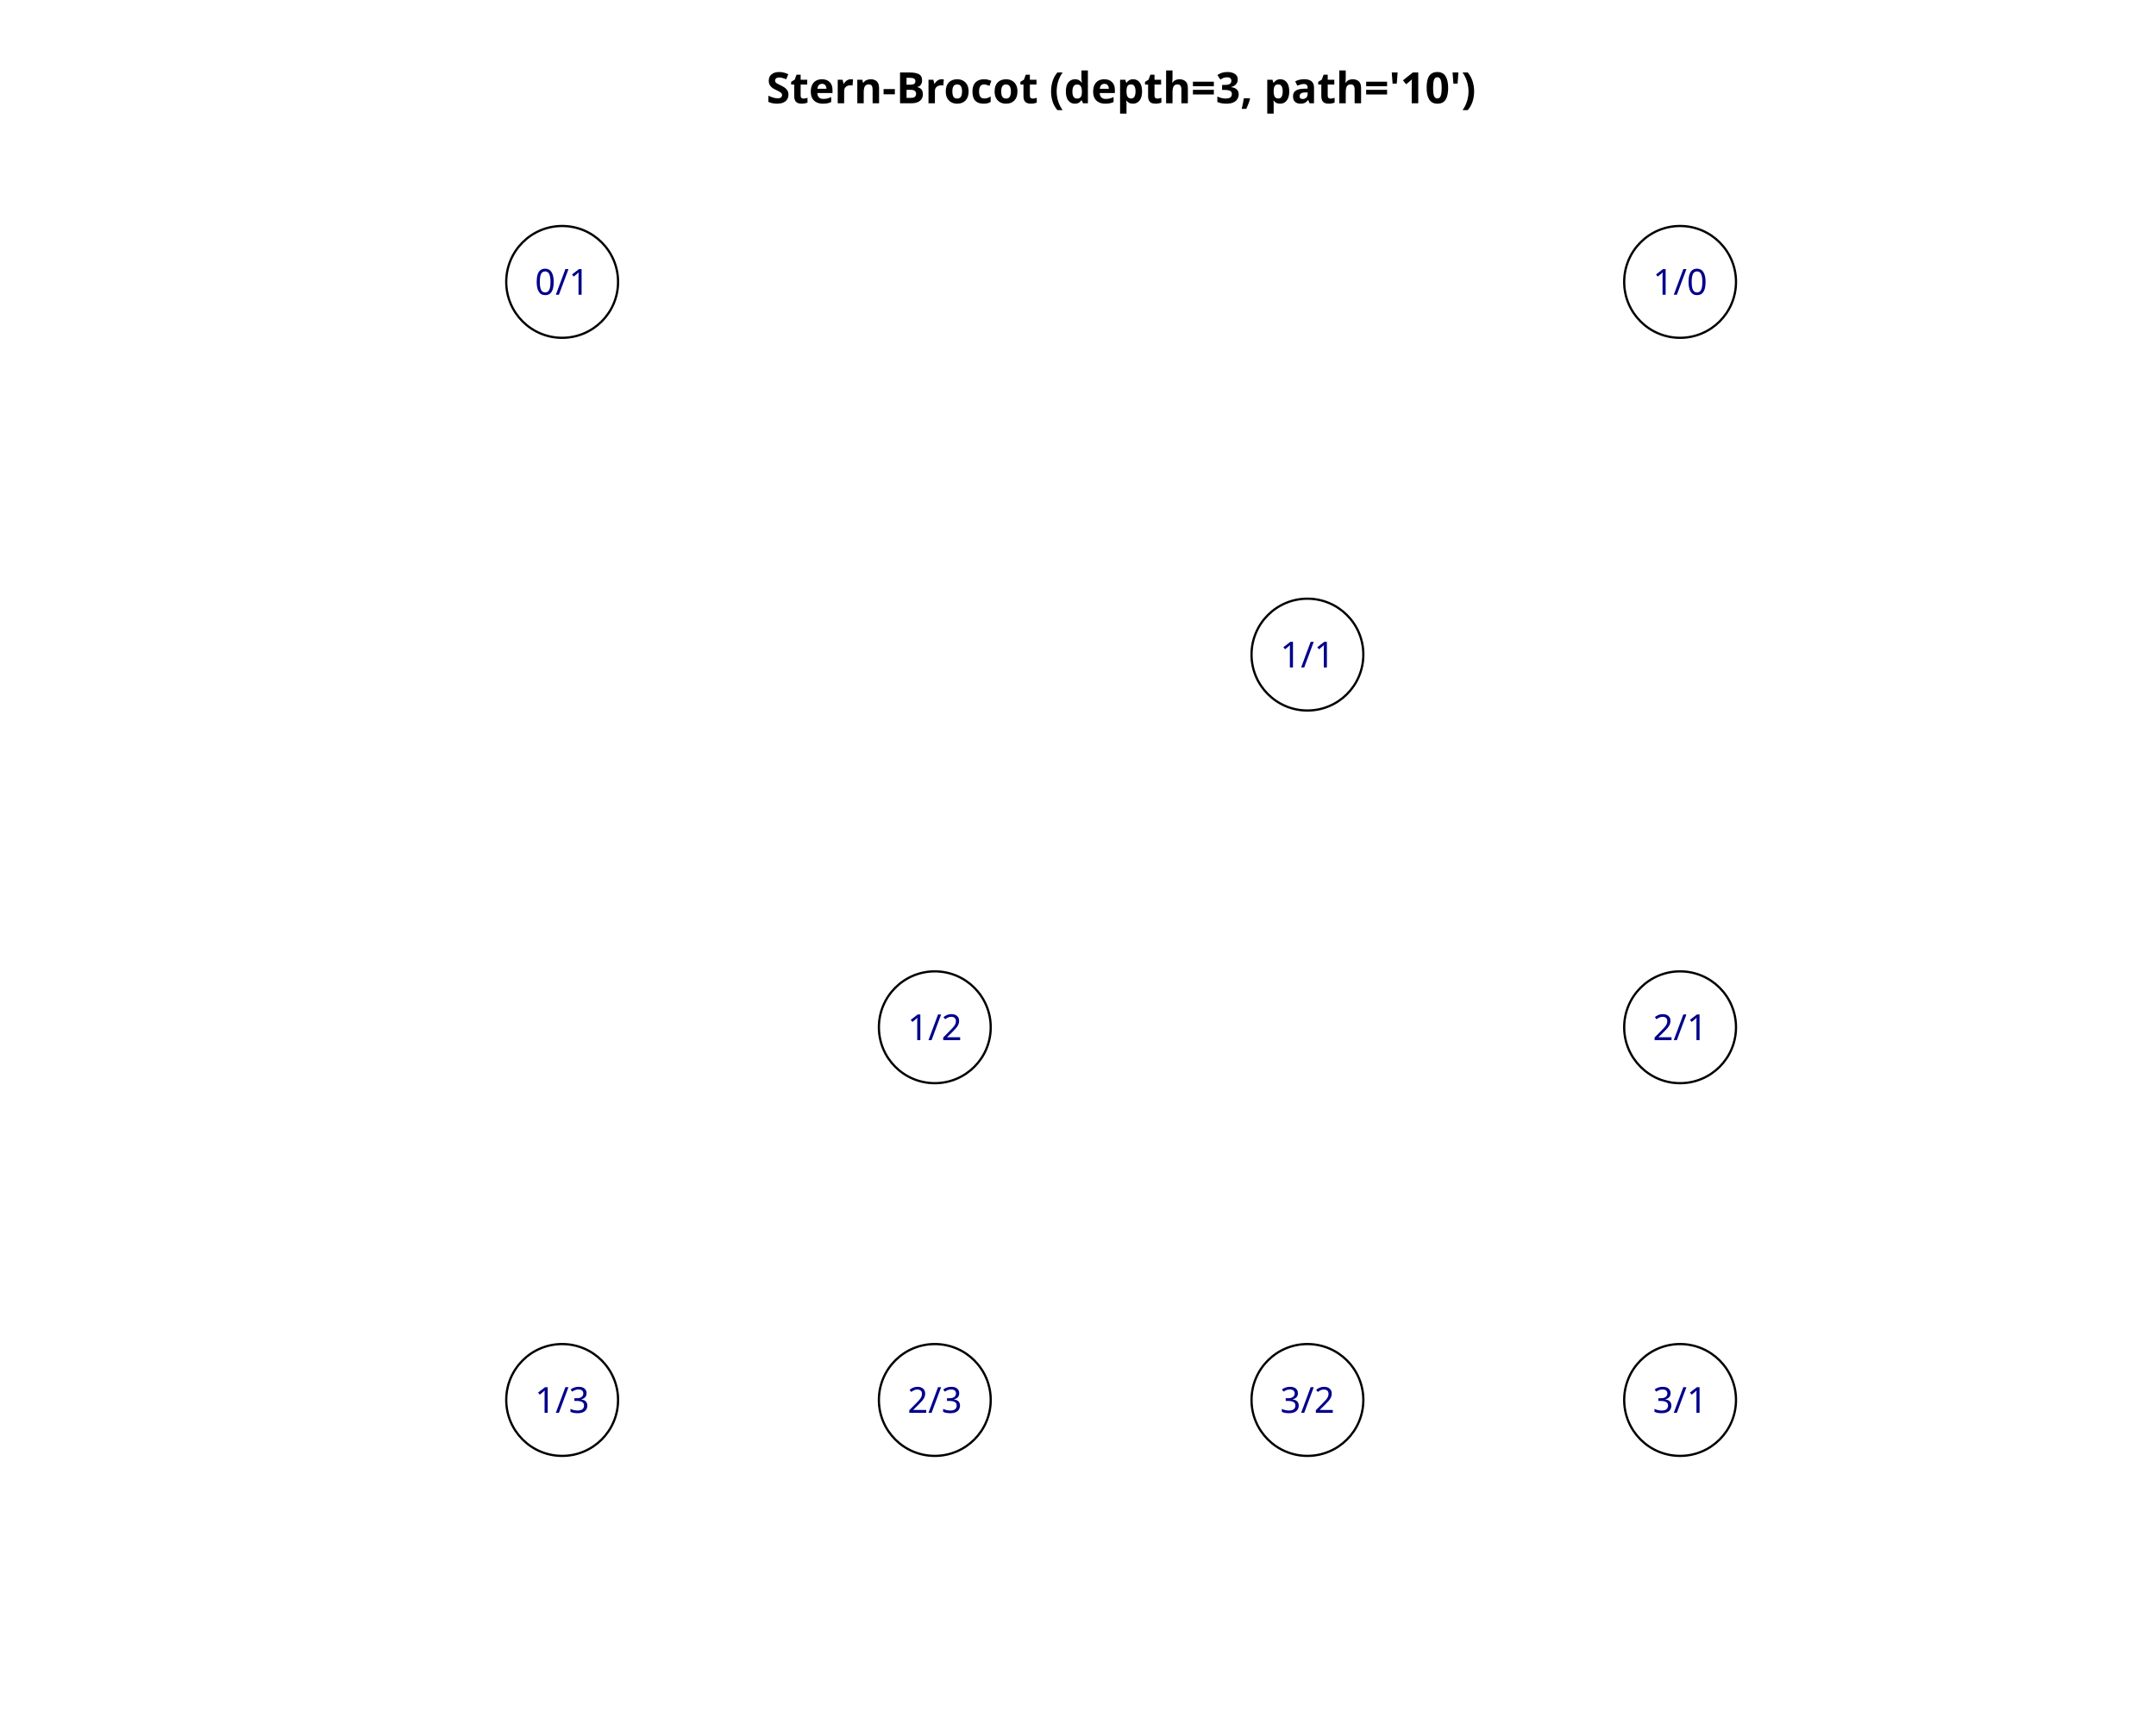
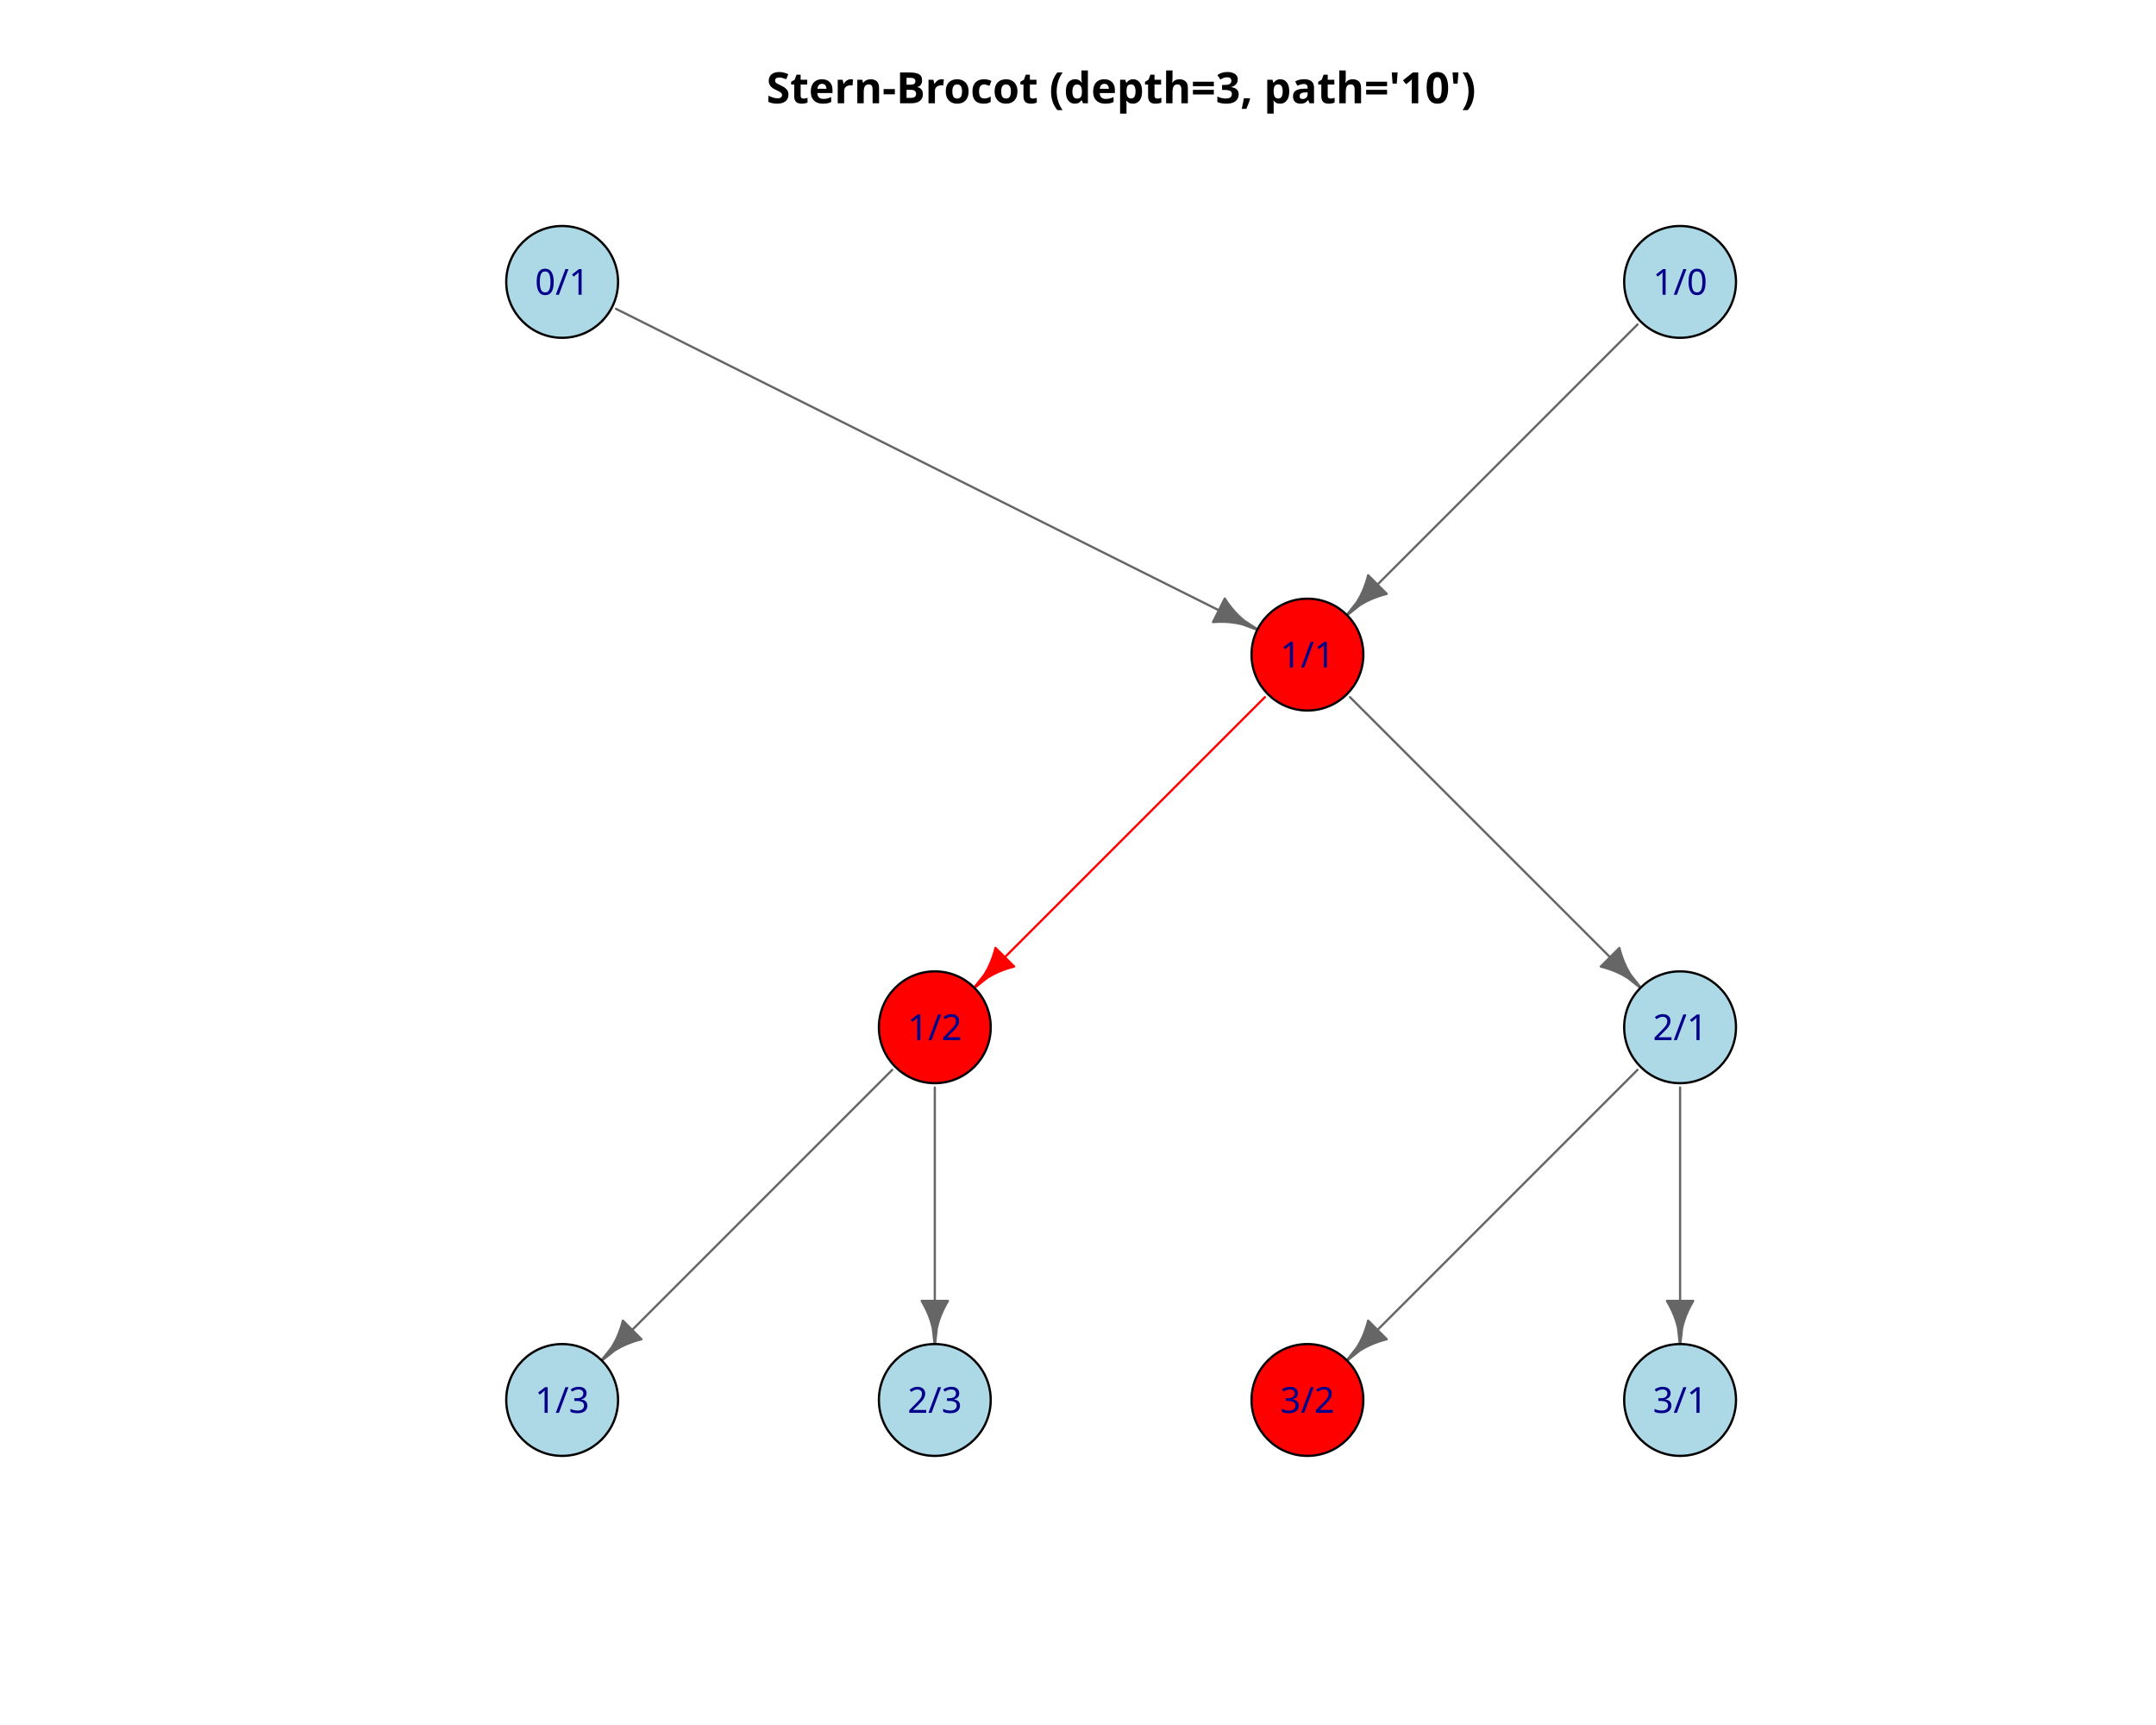
<svg xmlns="http://www.w3.org/2000/svg" class="svglite" data-engine-version="2.0" width="720.00pt" height="576.00pt" viewBox="0 0 720.00 576.00">
  <defs>
    <style type="text/css">
    .svglite line, .svglite polyline, .svglite polygon, .svglite path, .svglite rect, .svglite circle {
      fill: none;
      stroke: #000000;
      stroke-linecap: round;
      stroke-linejoin: round;
      stroke-miterlimit: 10.00;
    }
  </style>
  </defs>
  <rect width="100%" height="100%" style="stroke: none; fill: #FFFFFF;" />
  <defs>
    <clipPath id="cpMC4wMHw3MjAuMDB8MC4wMHw1NzYuMDA=">
      <rect x="0.00" y="0.00" width="720.00" height="576.00" />
    </clipPath>
  </defs>
  <g clip-path="url(#cpMC4wMHw3MjAuMDB8MC4wMHw1NzYuMDA=)">
    <text x="374.40" y="34.48" text-anchor="middle" style="font-size: 14.40px; font-weight: bold; font-family: sans;" textLength="212.86px" lengthAdjust="spacingAndGlyphs">Stern-Brocot (depth=3, path='10')</text>
  </g>
  <defs>
    <clipPath id="cpNTkuMDR8Njg5Ljc2fDU5LjA0fDUwMi41Ng==">
      <rect x="59.04" y="59.04" width="630.72" height="443.52" />
    </clipPath>
  </defs>
  <g clip-path="url(#cpNTkuMDR8Njg5Ljc2fDU5LjA0fDUwMi41Ng==)">
-     <polygon points="405.08,207.72 406.31,207.64 407.63,207.61 409.05,207.63 410.63,207.73 412.46,207.96 414.75,208.41 419.89,210.29 419.96,210.17 415.37,207.18 413.63,205.62 412.35,204.29 411.33,203.09 410.45,201.96 409.69,200.89 409.01,199.86 " style="stroke-width: 0.75; stroke: none; fill: none;" />
-     <polygon points="456.90,192.09 456.58,193.28 456.19,194.54 455.72,195.88 455.13,197.35 454.34,199.01 453.18,201.04 449.77,205.33 449.87,205.43 454.16,202.02 456.19,200.86 457.85,200.07 459.32,199.48 460.66,199.01 461.92,198.62 463.11,198.30 " style="stroke-width: 0.75; stroke: none; fill: none;" />
-     <polygon points="332.45,316.53 332.13,317.73 331.75,318.98 331.28,320.33 330.68,321.80 329.90,323.46 328.74,325.49 325.33,329.77 325.43,329.87 329.71,326.46 331.74,325.30 333.40,324.52 334.87,323.92 336.22,323.45 337.47,323.07 338.67,322.75 " style="stroke-width: 0.75; stroke: none; fill: none;" />
-     <polygon points="208.01,440.98 207.69,442.17 207.31,443.43 206.83,444.77 206.24,446.24 205.45,447.90 204.29,449.93 200.88,454.22 200.98,454.32 205.27,450.91 207.30,449.75 208.96,448.96 210.43,448.37 211.77,447.89 213.03,447.51 214.22,447.19 " style="stroke-width: 0.75; stroke: none; fill: none;" />
-     <polygon points="307.79,434.40 308.40,435.47 309.02,436.63 309.64,437.91 310.25,439.37 310.87,441.10 311.49,443.36 312.11,448.80 312.25,448.80 312.87,443.36 313.48,441.10 314.10,439.37 314.72,437.91 315.34,436.63 315.95,435.47 316.57,434.40 " style="stroke-width: 0.75; stroke: none; fill: none;" />
-     <polygon points="534.58,322.75 535.77,323.07 537.03,323.45 538.37,323.92 539.84,324.52 541.50,325.30 543.53,326.46 547.82,329.87 547.92,329.77 544.51,325.49 543.35,323.46 542.56,321.80 541.97,320.33 541.49,318.98 541.11,317.73 540.79,316.53 " style="stroke-width: 0.75; stroke: none; fill: none;" />
-     <polygon points="456.90,440.98 456.58,442.17 456.19,443.43 455.72,444.77 455.13,446.24 454.34,447.90 453.18,449.93 449.77,454.22 449.87,454.32 454.16,450.91 456.19,449.75 457.85,448.96 459.32,448.37 460.66,447.89 461.92,447.51 463.11,447.19 " style="stroke-width: 0.75; stroke: none; fill: none;" />
-     <polygon points="556.67,434.40 557.29,435.47 557.91,436.63 558.53,437.91 559.14,439.37 559.76,441.10 560.38,443.36 560.99,448.80 561.14,448.80 561.76,443.36 562.37,441.10 562.99,439.37 563.61,437.91 564.22,436.63 564.84,435.47 565.46,434.40 " style="stroke-width: 0.75; stroke: none; fill: none;" />
-     <circle cx="187.73" cy="94.13" r="18.67" style="stroke-width: 0.75;" />
-     <circle cx="561.07" cy="94.13" r="18.67" style="stroke-width: 0.75;" />
-     <circle cx="436.62" cy="218.58" r="18.67" style="stroke-width: 0.75;" />
-     <circle cx="312.18" cy="343.02" r="18.67" style="stroke-width: 0.75;" />
-     <circle cx="187.73" cy="467.47" r="18.67" style="stroke-width: 0.75;" />
-     <circle cx="312.18" cy="467.47" r="18.67" style="stroke-width: 0.75;" />
-     <circle cx="561.07" cy="343.02" r="18.67" style="stroke-width: 0.75;" />
-     <circle cx="436.62" cy="467.47" r="18.67" style="stroke-width: 0.75;" />
-     <circle cx="561.07" cy="467.47" r="18.67" style="stroke-width: 0.75;" />
+     <line x1="205.72" y1="103.13" x2="419.93" y2="210.23" style="stroke-width: 0.75; stroke: #666666;" />
+     <line x1="546.85" y1="108.35" x2="449.82" y2="205.38" style="stroke-width: 0.75; stroke: #666666;" />
+     <line x1="422.40" y1="232.80" x2="325.38" y2="329.82" style="stroke-width: 0.75; stroke: #FF0000;" />
+     <line x1="297.96" y1="357.24" x2="200.93" y2="454.27" style="stroke-width: 0.75; stroke: #666666;" />
+     <line x1="312.18" y1="363.13" x2="312.18" y2="448.80" style="stroke-width: 0.75; stroke: #666666;" />
+     <line x1="450.84" y1="232.80" x2="547.87" y2="329.82" style="stroke-width: 0.75; stroke: #666666;" />
+     <line x1="546.85" y1="357.24" x2="449.82" y2="454.27" style="stroke-width: 0.75; stroke: #666666;" />
+     <line x1="561.07" y1="363.13" x2="561.07" y2="448.80" style="stroke-width: 0.75; stroke: #666666;" />
+     <polygon points="405.08,207.72 406.31,207.64 407.63,207.61 409.05,207.63 410.63,207.73 412.46,207.96 414.75,208.41 419.89,210.29 419.96,210.17 415.37,207.18 413.63,205.62 412.35,204.29 411.33,203.09 410.45,201.96 409.69,200.89 409.01,199.86 " style="stroke-width: 0.75; stroke: #666666; fill: #666666;" />
+     <polygon points="456.90,192.09 456.58,193.28 456.19,194.54 455.72,195.88 455.13,197.35 454.34,199.01 453.18,201.04 449.77,205.33 449.87,205.43 454.16,202.02 456.19,200.86 457.85,200.07 459.32,199.48 460.66,199.01 461.92,198.62 463.11,198.30 " style="stroke-width: 0.75; stroke: #666666; fill: #666666;" />
+     <polygon points="332.45,316.53 332.13,317.73 331.75,318.98 331.28,320.33 330.68,321.80 329.90,323.46 328.74,325.49 325.33,329.77 325.43,329.87 329.71,326.46 331.74,325.30 333.40,324.52 334.87,323.92 336.22,323.45 337.47,323.07 338.67,322.75 " style="stroke-width: 0.75; stroke: #FF0000; fill: #FF0000;" />
+     <polygon points="208.01,440.98 207.69,442.17 207.31,443.43 206.83,444.77 206.24,446.24 205.45,447.90 204.29,449.93 200.88,454.22 200.98,454.32 205.27,450.91 207.30,449.75 208.96,448.96 210.43,448.37 211.77,447.89 213.03,447.51 214.22,447.19 " style="stroke-width: 0.75; stroke: #666666; fill: #666666;" />
+     <polygon points="307.79,434.40 308.40,435.47 309.02,436.63 309.64,437.91 310.25,439.37 310.87,441.10 311.49,443.36 312.11,448.80 312.25,448.80 312.87,443.36 313.48,441.10 314.10,439.37 314.72,437.91 315.34,436.63 315.95,435.47 316.57,434.40 " style="stroke-width: 0.75; stroke: #666666; fill: #666666;" />
+     <polygon points="534.58,322.75 535.77,323.07 537.03,323.45 538.37,323.92 539.84,324.52 541.50,325.30 543.53,326.46 547.82,329.87 547.92,329.77 544.51,325.49 543.35,323.46 542.56,321.80 541.97,320.33 541.49,318.98 541.11,317.73 540.79,316.53 " style="stroke-width: 0.75; stroke: #666666; fill: #666666;" />
+     <polygon points="456.90,440.98 456.58,442.17 456.19,443.43 455.72,444.77 455.13,446.24 454.34,447.90 453.18,449.93 449.77,454.22 449.87,454.32 454.16,450.91 456.19,449.75 457.85,448.96 459.32,448.37 460.66,447.89 461.92,447.51 463.11,447.19 " style="stroke-width: 0.75; stroke: #666666; fill: #666666;" />
+     <polygon points="556.67,434.40 557.29,435.47 557.91,436.63 558.53,437.91 559.14,439.37 559.76,441.10 560.38,443.36 560.99,448.80 561.14,448.80 561.76,443.36 562.37,441.10 562.99,439.37 563.61,437.91 564.22,436.63 564.84,435.47 565.46,434.40 " style="stroke-width: 0.75; stroke: #666666; fill: #666666;" />
+     <circle cx="187.73" cy="94.13" r="18.67" style="stroke-width: 0.75; fill: #ADD8E6;" />
+     <circle cx="561.07" cy="94.13" r="18.67" style="stroke-width: 0.75; fill: #ADD8E6;" />
+     <circle cx="436.62" cy="218.58" r="18.67" style="stroke-width: 0.75; fill: #FF0000;" />
+     <circle cx="312.18" cy="343.02" r="18.67" style="stroke-width: 0.75; fill: #FF0000;" />
+     <circle cx="187.73" cy="467.47" r="18.67" style="stroke-width: 0.75; fill: #ADD8E6;" />
+     <circle cx="312.18" cy="467.47" r="18.67" style="stroke-width: 0.75; fill: #ADD8E6;" />
+     <circle cx="561.07" cy="343.02" r="18.67" style="stroke-width: 0.75; fill: #ADD8E6;" />
+     <circle cx="436.62" cy="467.47" r="18.67" style="stroke-width: 0.75; fill: #FF0000;" />
+     <circle cx="561.07" cy="467.47" r="18.67" style="stroke-width: 0.75; fill: #ADD8E6;" />
  </g>
  <g clip-path="url(#cpMC4wMHw3MjAuMDB8MC4wMHw1NzYuMDA=)">
    <text x="187.73" y="98.42" text-anchor="middle" style="font-size: 12.00px; fill: #00008B; font-family: sans;" textLength="16.68px" lengthAdjust="spacingAndGlyphs">0/1</text>
    <text x="561.07" y="98.42" text-anchor="middle" style="font-size: 12.00px; fill: #00008B; font-family: sans;" textLength="16.68px" lengthAdjust="spacingAndGlyphs">1/0</text>
    <text x="436.62" y="222.87" text-anchor="middle" style="font-size: 12.00px; fill: #00008B; font-family: sans;" textLength="16.68px" lengthAdjust="spacingAndGlyphs">1/1</text>
    <text x="312.18" y="347.31" text-anchor="middle" style="font-size: 12.00px; fill: #00008B; font-family: sans;" textLength="16.68px" lengthAdjust="spacingAndGlyphs">1/2</text>
    <text x="187.73" y="471.76" text-anchor="middle" style="font-size: 12.00px; fill: #00008B; font-family: sans;" textLength="16.68px" lengthAdjust="spacingAndGlyphs">1/3</text>
    <text x="312.18" y="471.76" text-anchor="middle" style="font-size: 12.00px; fill: #00008B; font-family: sans;" textLength="16.68px" lengthAdjust="spacingAndGlyphs">2/3</text>
    <text x="561.07" y="347.31" text-anchor="middle" style="font-size: 12.00px; fill: #00008B; font-family: sans;" textLength="16.68px" lengthAdjust="spacingAndGlyphs">2/1</text>
    <text x="436.62" y="471.76" text-anchor="middle" style="font-size: 12.00px; fill: #00008B; font-family: sans;" textLength="16.68px" lengthAdjust="spacingAndGlyphs">3/2</text>
    <text x="561.07" y="471.76" text-anchor="middle" style="font-size: 12.00px; fill: #00008B; font-family: sans;" textLength="16.68px" lengthAdjust="spacingAndGlyphs">3/1</text>
  </g>
</svg>
